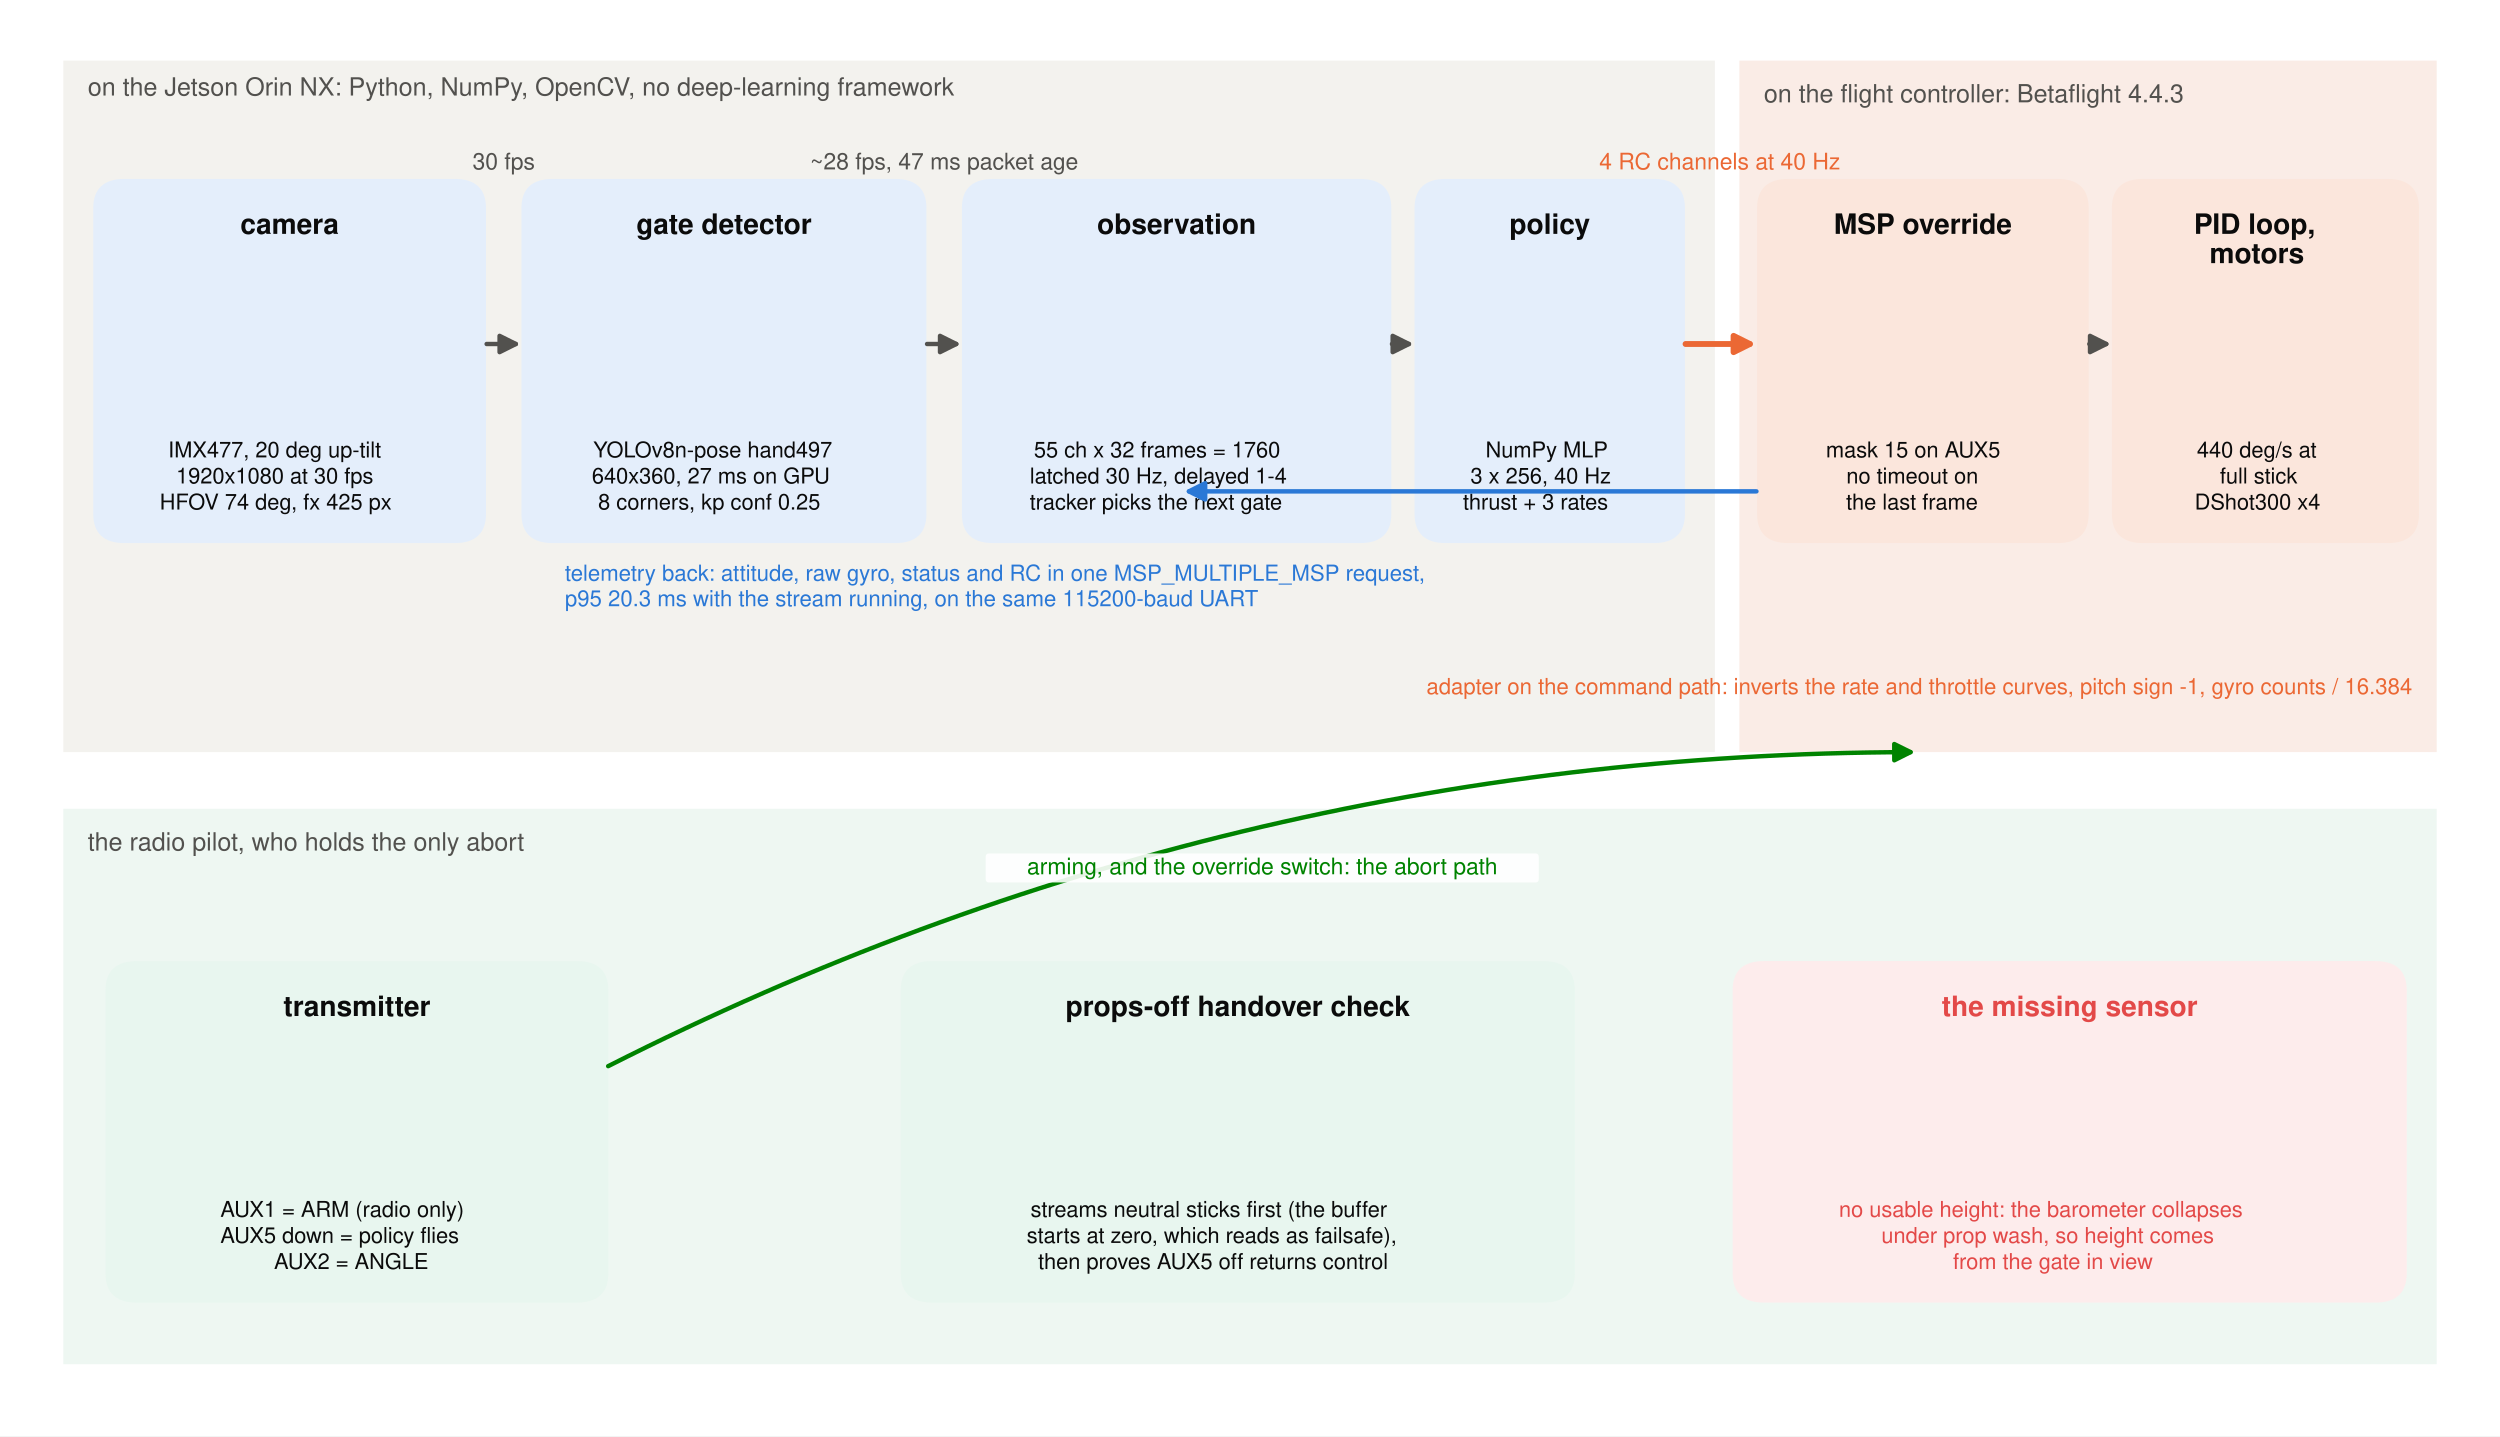
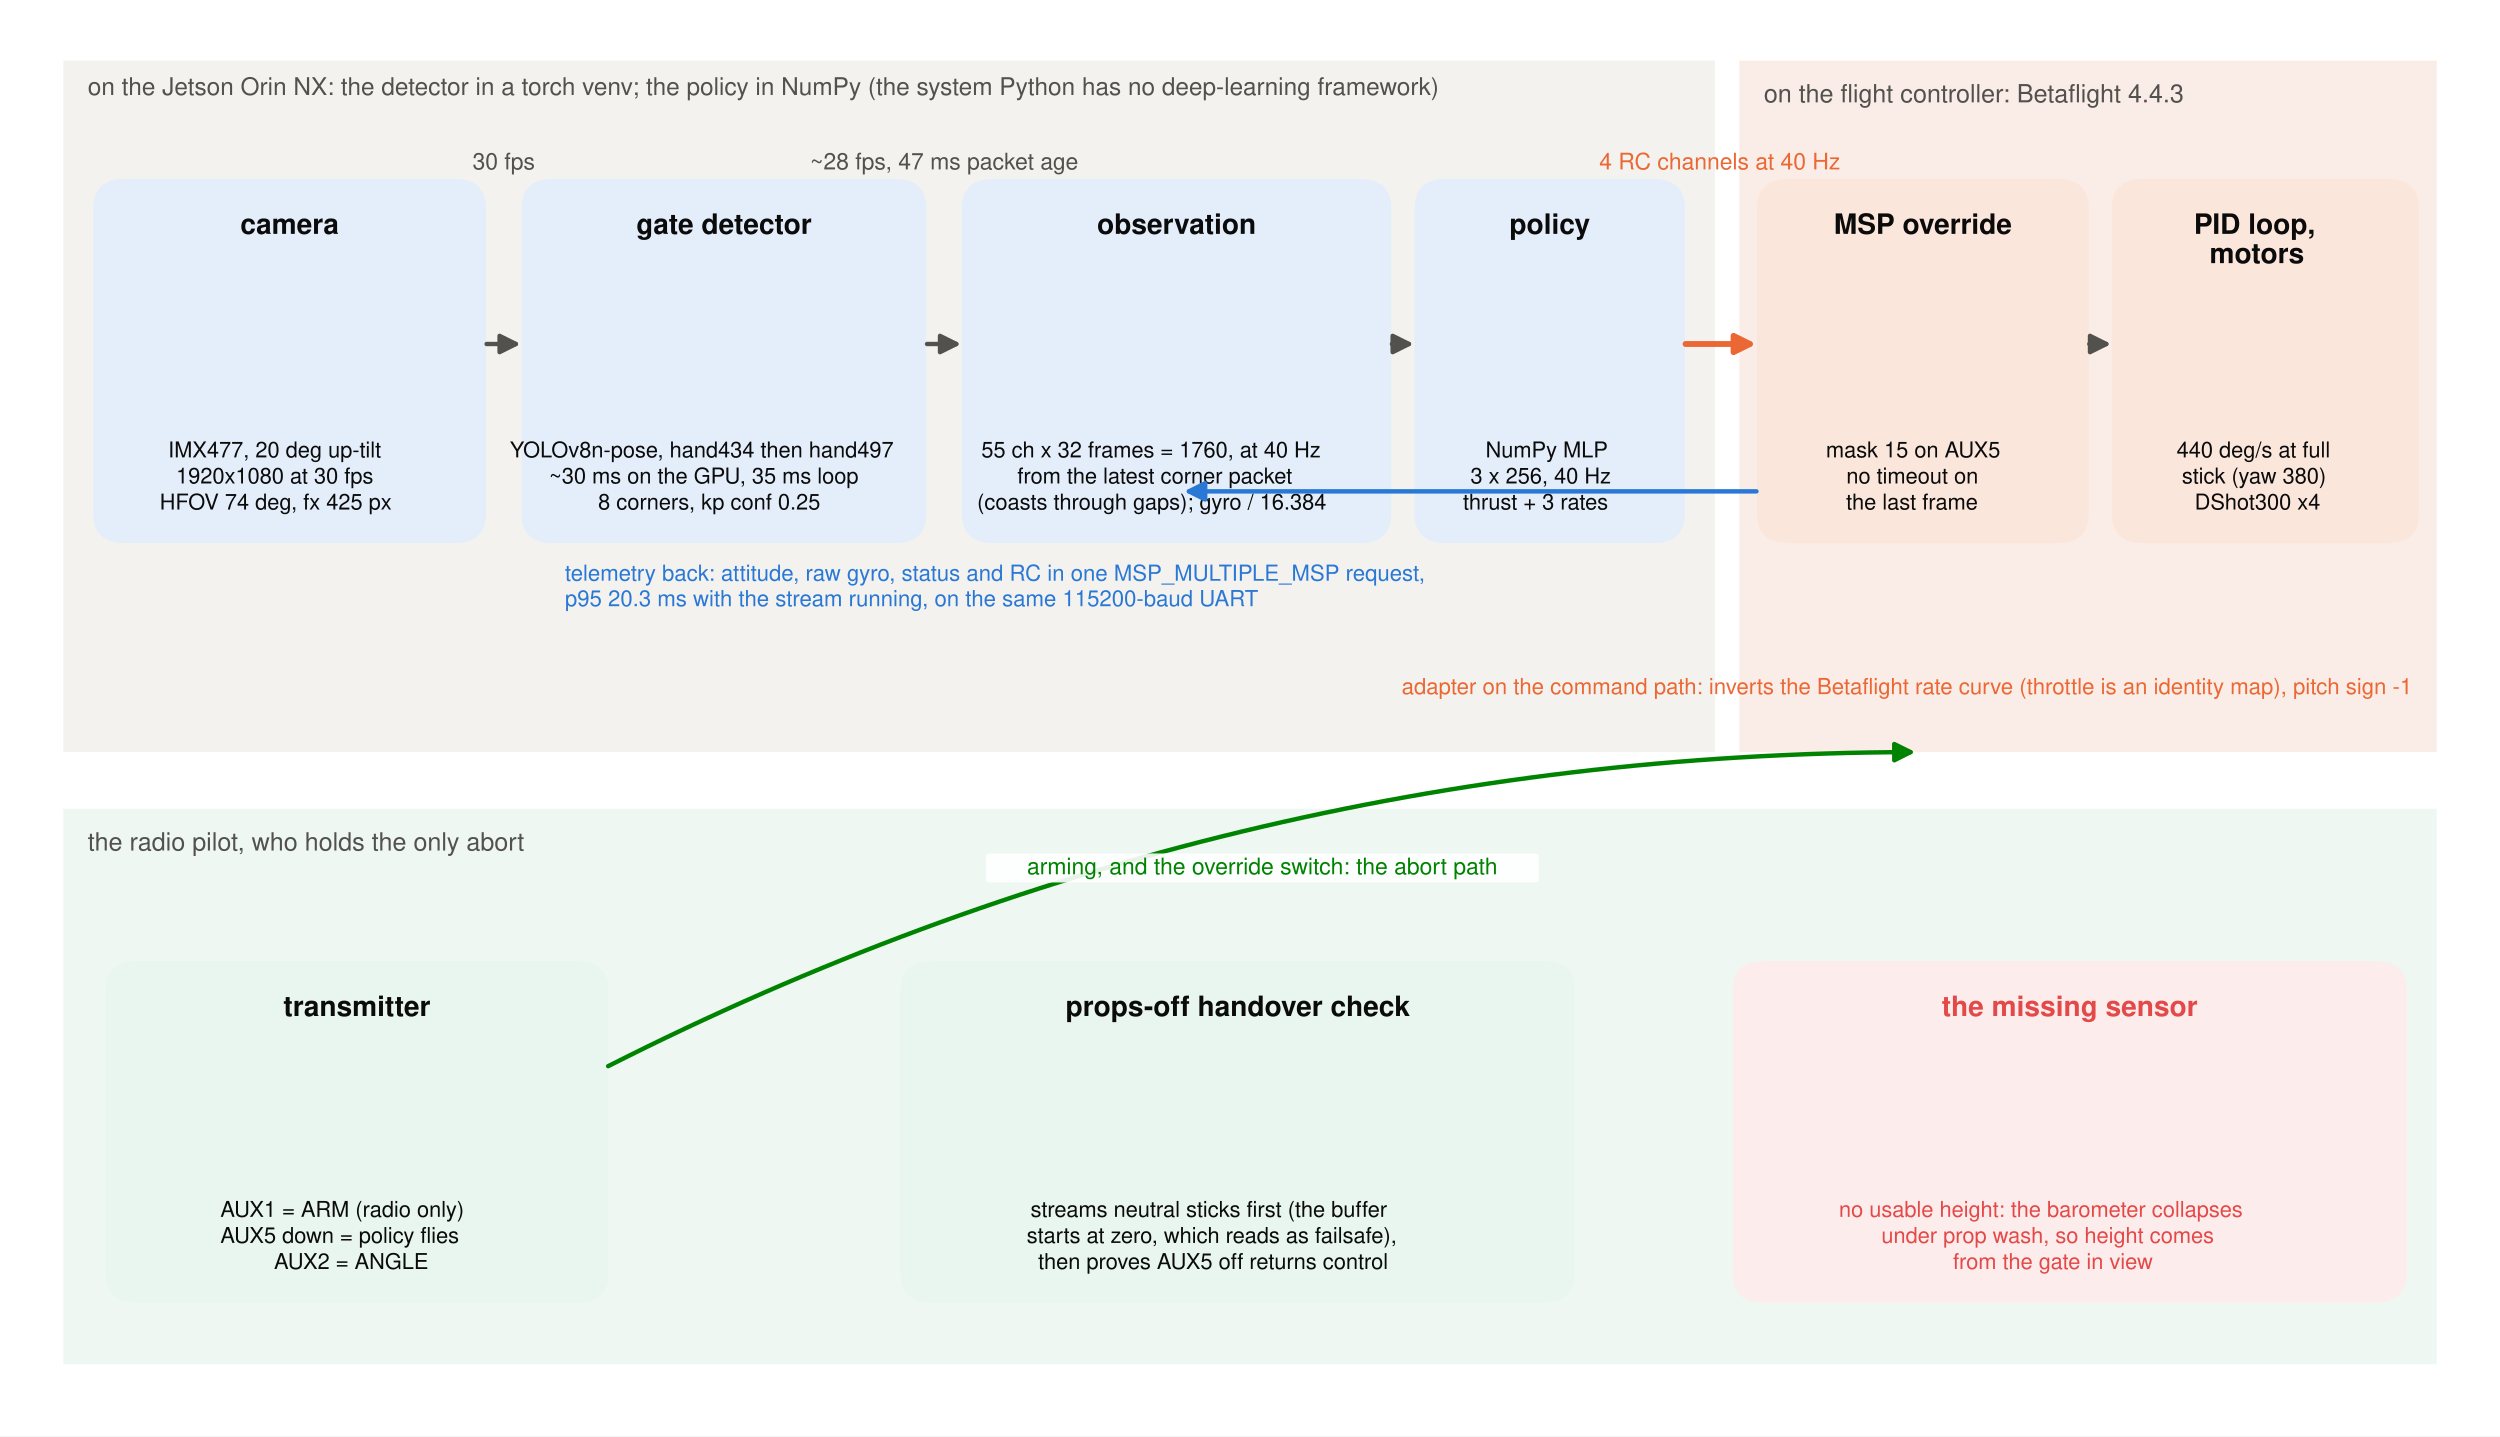
<svg xmlns="http://www.w3.org/2000/svg" width="676.8pt" height="388.8pt" viewBox="0 0 676.8 388.8" version="1.1">
  <defs>
    <style type="text/css">*{stroke-linejoin: round; stroke-linecap: butt}</style>
  </defs>
  <g id="figure_1">
    <g id="patch_1">
      <path d="M -0 388.8  L 676.8 388.8  L 676.8 -0  L -0 -0  z " style="fill: #ffffff" />
    </g>
    <g id="axes_1">
      <g id="patch_2">
-         <path d="M 17.136 203.607  L 464.256 203.607  L 464.256 16.407  L 17.136 16.407  z " clip-path="url(#p675ea868c1)" style="fill: #f3f2ee" />
+         <path d="M 17.136 203.607  L 464.256 203.607  L 464.256 16.407  L 17.136 16.407  z " clip-path="url(#pc35f51367f)" style="fill: #f3f2ee" />
      </g>
      <g id="patch_3">
-         <path d="M 470.88 203.607  L 659.664 203.607  L 659.664 16.407  L 470.88 16.407  z " clip-path="url(#p675ea868c1)" style="fill: #faece6" />
+         <path d="M 470.88 203.607  L 659.664 203.607  L 659.664 16.407  L 470.88 16.407  z " clip-path="url(#pc35f51367f)" style="fill: #faece6" />
      </g>
      <g id="patch_4">
-         <path d="M 17.136 369.325  L 659.664 369.325  L 659.664 218.951  L 17.136 218.951  z " clip-path="url(#p675ea868c1)" style="fill: #eef7f2" />
+         <path d="M 17.136 369.325  L 659.664 369.325  L 659.664 218.951  L 17.136 218.951  z " clip-path="url(#pc35f51367f)" style="fill: #eef7f2" />
      </g>
      <g id="text_1">
-         <text style="fill: #52514e; font: 6.8px 'Helvetica Neue', Helvetica, Arial, sans-serif; text-anchor: start" x="23.76" y="25.87" transform="rotate(-0 23.76 25.86989)">on the Jetson Orin NX: Python, NumPy, OpenCV, no deep-learning framework</text>
+         <text style="fill: #52514e; font: 6.6px 'Helvetica Neue', Helvetica, Arial, sans-serif; text-anchor: start" x="23.76" y="25.718" transform="rotate(-0 23.76 25.71792)">on the Jetson Orin NX: the detector in a torch venv; the policy in NumPy (the system Python has no deep-learning framework)</text>
      </g>
      <g id="text_2">
        <text style="fill: #52514e; font: 6.8px 'Helvetica Neue', Helvetica, Arial, sans-serif; text-anchor: start" x="477.504" y="27.711" transform="rotate(-0 477.504 27.7112)">on the flight controller: Betaflight 4.4.3</text>
      </g>
      <g id="text_3">
        <text style="fill: #52514e; font: 6.8px 'Helvetica Neue', Helvetica, Arial, sans-serif; text-anchor: start" x="23.76" y="230.255" transform="rotate(-0 23.76 230.2555)">the radio pilot, who holds the only abort</text>
      </g>
      <g id="patch_5">
-         <path d="M 33.696 146.526  L 123.12 146.526  Q 131.069 146.526 131.069 139.161  L 131.069 56.302  Q 131.069 48.936 123.12 48.936  L 33.696 48.936  Q 25.747 48.936 25.747 56.302  L 25.747 139.161  Q 25.747 146.526 33.696 146.526  z " clip-path="url(#p675ea868c1)" style="fill: #e4eefb; stroke: #e4eefb; stroke-linejoin: miter" />
+         <path d="M 33.696 146.526  L 123.12 146.526  Q 131.069 146.526 131.069 139.161  L 131.069 56.302  Q 131.069 48.936 123.12 48.936  L 33.696 48.936  Q 25.747 48.936 25.747 56.302  L 25.747 139.161  Q 25.747 146.526 33.696 146.526  z " clip-path="url(#pc35f51367f)" style="fill: #e4eefb; stroke: #e4eefb; stroke-linejoin: miter" />
      </g>
      <g id="patch_6">
-         <path d="M 149.616 146.526  L 242.352 146.526  Q 250.301 146.526 250.301 139.161  L 250.301 56.302  Q 250.301 48.936 242.352 48.936  L 149.616 48.936  Q 141.667 48.936 141.667 56.302  L 141.667 139.161  Q 141.667 146.526 149.616 146.526  z " clip-path="url(#p675ea868c1)" style="fill: #e4eefb; stroke: #e4eefb; stroke-linejoin: miter" />
+         <path d="M 149.616 146.526  L 242.352 146.526  Q 250.301 146.526 250.301 139.161  L 250.301 56.302  Q 250.301 48.936 242.352 48.936  L 149.616 48.936  Q 141.667 48.936 141.667 56.302  L 141.667 139.161  Q 141.667 146.526 149.616 146.526  z " clip-path="url(#pc35f51367f)" style="fill: #e4eefb; stroke: #e4eefb; stroke-linejoin: miter" />
      </g>
      <g id="patch_7">
-         <path d="M 268.848 146.526  L 368.208 146.526  Q 376.157 146.526 376.157 139.161  L 376.157 56.302  Q 376.157 48.936 368.208 48.936  L 268.848 48.936  Q 260.899 48.936 260.899 56.302  L 260.899 139.161  Q 260.899 146.526 268.848 146.526  z " clip-path="url(#p675ea868c1)" style="fill: #e4eefb; stroke: #e4eefb; stroke-linejoin: miter" />
+         <path d="M 268.848 146.526  L 368.208 146.526  Q 376.157 146.526 376.157 139.161  L 376.157 56.302  Q 376.157 48.936 368.208 48.936  L 268.848 48.936  Q 260.899 48.936 260.899 56.302  L 260.899 139.161  Q 260.899 146.526 268.848 146.526  z " clip-path="url(#pc35f51367f)" style="fill: #e4eefb; stroke: #e4eefb; stroke-linejoin: miter" />
      </g>
      <g id="patch_8">
-         <path d="M 391.392 146.526  L 447.696 146.526  Q 455.645 146.526 455.645 139.161  L 455.645 56.302  Q 455.645 48.936 447.696 48.936  L 391.392 48.936  Q 383.443 48.936 383.443 56.302  L 383.443 139.161  Q 383.443 146.526 391.392 146.526  z " clip-path="url(#p675ea868c1)" style="fill: #e4eefb; stroke: #e4eefb; stroke-linejoin: miter" />
+         <path d="M 391.392 146.526  L 447.696 146.526  Q 455.645 146.526 455.645 139.161  L 455.645 56.302  Q 455.645 48.936 447.696 48.936  L 391.392 48.936  Q 383.443 48.936 383.443 56.302  L 383.443 139.161  Q 383.443 146.526 391.392 146.526  z " clip-path="url(#pc35f51367f)" style="fill: #e4eefb; stroke: #e4eefb; stroke-linejoin: miter" />
      </g>
      <g id="patch_9">
-         <path d="M 484.128 146.526  L 556.992 146.526  Q 564.941 146.526 564.941 139.161  L 564.941 56.302  Q 564.941 48.936 556.992 48.936  L 484.128 48.936  Q 476.179 48.936 476.179 56.302  L 476.179 139.161  Q 476.179 146.526 484.128 146.526  z " clip-path="url(#p675ea868c1)" style="fill: #fbe6dc; stroke: #fbe6dc; stroke-linejoin: miter" />
+         <path d="M 484.128 146.526  L 556.992 146.526  Q 564.941 146.526 564.941 139.161  L 564.941 56.302  Q 564.941 48.936 556.992 48.936  L 484.128 48.936  Q 476.179 48.936 476.179 56.302  L 476.179 139.161  Q 476.179 146.526 484.128 146.526  z " clip-path="url(#pc35f51367f)" style="fill: #fbe6dc; stroke: #fbe6dc; stroke-linejoin: miter" />
      </g>
      <g id="patch_10">
-         <path d="M 580.176 146.526  L 646.416 146.526  Q 654.365 146.526 654.365 139.161  L 654.365 56.302  Q 654.365 48.936 646.416 48.936  L 580.176 48.936  Q 572.227 48.936 572.227 56.302  L 572.227 139.161  Q 572.227 146.526 580.176 146.526  z " clip-path="url(#p675ea868c1)" style="fill: #fbe6dc; stroke: #fbe6dc; stroke-linejoin: miter" />
+         <path d="M 580.176 146.526  L 646.416 146.526  Q 654.365 146.526 654.365 139.161  L 654.365 56.302  Q 654.365 48.936 646.416 48.936  L 580.176 48.936  Q 572.227 48.936 572.227 56.302  L 572.227 139.161  Q 572.227 146.526 580.176 146.526  z " clip-path="url(#pc35f51367f)" style="fill: #fbe6dc; stroke: #fbe6dc; stroke-linejoin: miter" />
      </g>
      <g id="text_4">
        <text style="fill: #52514e; font: 6.2px 'Helvetica Neue', Helvetica, Arial, sans-serif; text-anchor: middle" x="136.368" y="45.868" transform="rotate(-0 136.368 45.86754)">30 fps</text>
      </g>
      <g id="text_5">
        <text style="fill: #52514e; font: 6.2px 'Helvetica Neue', Helvetica, Arial, sans-serif; text-anchor: middle" x="255.6" y="45.868" transform="rotate(-0 255.6 45.86754)">~28 fps, 47 ms packet age</text>
      </g>
      <g id="text_6">
        <text style="fill: #eb6834; font: 6.2px 'Helvetica Neue', Helvetica, Arial, sans-serif; text-anchor: middle" x="465.581" y="45.868" transform="rotate(-0 465.5808 45.86754)">4 RC channels at 40 Hz</text>
      </g>
      <g id="text_7">
        <text style="fill: #2a78d6; font: 6px 'Helvetica Neue', Helvetica, Arial, sans-serif" transform="translate(152.928 157.2227)">telemetry back: attitude, raw gyro, status and RC in one MSP_MULTIPLE_MSP request,</text>
        <text style="fill: #2a78d6; font: 6px 'Helvetica Neue', Helvetica, Arial, sans-serif" transform="translate(152.928 164.1082)">p95 20.3 ms with the stream running, on the same 115200-baud UART</text>
      </g>
      <g id="text_8">
-         <text style="fill: #eb6834; font: 6px 'Helvetica Neue', Helvetica, Arial, sans-serif; text-anchor: end" x="653.04" y="187.911" transform="rotate(-0 653.04 187.9112)">adapter on the command path: inverts the rate and throttle curves, pitch sign -1, gyro counts / 16.384</text>
+         <text style="fill: #eb6834; font: 6px 'Helvetica Neue', Helvetica, Arial, sans-serif; text-anchor: end" x="653.04" y="187.911" transform="rotate(-0 653.04 187.9112)">adapter on the command path: inverts the Betaflight rate curve (throttle is an identity map), pitch sign -1</text>
      </g>
      <g id="patch_11">
-         <path d="M 37.008 352.139  L 156.24 352.139  Q 164.189 352.139 164.189 344.774  L 164.189 268.052  Q 164.189 260.687 156.24 260.687  L 37.008 260.687  Q 29.059 260.687 29.059 268.052  L 29.059 344.774  Q 29.059 352.139 37.008 352.139  z " clip-path="url(#p675ea868c1)" style="fill: #e8f6ef; stroke: #e8f6ef; stroke-linejoin: miter" />
+         <path d="M 37.008 352.139  L 156.24 352.139  Q 164.189 352.139 164.189 344.774  L 164.189 268.052  Q 164.189 260.687 156.24 260.687  L 37.008 260.687  Q 29.059 260.687 29.059 268.052  L 29.059 344.774  Q 29.059 352.139 37.008 352.139  z " clip-path="url(#pc35f51367f)" style="fill: #e8f6ef; stroke: #e8f6ef; stroke-linejoin: miter" />
      </g>
      <g id="patch_12">
-         <path d="M 252.288 352.139  L 417.888 352.139  Q 425.837 352.139 425.837 344.774  L 425.837 268.052  Q 425.837 260.687 417.888 260.687  L 252.288 260.687  Q 244.339 260.687 244.339 268.052  L 244.339 344.774  Q 244.339 352.139 252.288 352.139  z " clip-path="url(#p675ea868c1)" style="fill: #e8f6ef; stroke: #e8f6ef; stroke-linejoin: miter" />
+         <path d="M 252.288 352.139  L 417.888 352.139  Q 425.837 352.139 425.837 344.774  L 425.837 268.052  Q 425.837 260.687 417.888 260.687  L 252.288 260.687  Q 244.339 260.687 244.339 268.052  L 244.339 344.774  Q 244.339 352.139 252.288 352.139  z " clip-path="url(#pc35f51367f)" style="fill: #e8f6ef; stroke: #e8f6ef; stroke-linejoin: miter" />
      </g>
      <g id="patch_13">
-         <path d="M 477.504 352.139  L 643.104 352.139  Q 651.053 352.139 651.053 344.774  L 651.053 268.052  Q 651.053 260.687 643.104 260.687  L 477.504 260.687  Q 469.555 260.687 469.555 268.052  L 469.555 344.774  Q 469.555 352.139 477.504 352.139  z " clip-path="url(#p675ea868c1)" style="fill: #fdecec; stroke: #fdecec; stroke-linejoin: miter" />
+         <path d="M 477.504 352.139  L 643.104 352.139  Q 651.053 352.139 651.053 344.774  L 651.053 268.052  Q 651.053 260.687 643.104 260.687  L 477.504 260.687  Q 469.555 260.687 469.555 268.052  L 469.555 344.774  Q 469.555 352.139 477.504 352.139  z " clip-path="url(#pc35f51367f)" style="fill: #fdecec; stroke: #fdecec; stroke-linejoin: miter" />
      </g>
      <g id="text_9">
        <text style="fill: #0b0b0b; font: 600 7.6px 'Helvetica Neue', Helvetica, Arial, sans-serif; text-anchor: middle" x="78.408" y="63.304" transform="rotate(-0 78.408 63.30399)">camera</text>
      </g>
      <g id="text_10">
        <text style="fill: #0b0b0b; font: 5.9px 'Helvetica Neue', Helvetica, Arial, sans-serif" transform="translate(45.51734 123.8236)">IMX477, 20 deg up-tilt</text>
        <text style="fill: #0b0b0b; font: 5.9px 'Helvetica Neue', Helvetica, Arial, sans-serif" transform="translate(47.66762 130.8786)">1920x1080 at 30 fps</text>
        <text style="fill: #0b0b0b; font: 5.9px 'Helvetica Neue', Helvetica, Arial, sans-serif" transform="translate(43.23017 137.9336)">HFOV 74 deg, fx 425 px</text>
      </g>
      <g id="text_11">
        <text style="fill: #0b0b0b; font: 600 7.6px 'Helvetica Neue', Helvetica, Arial, sans-serif; text-anchor: middle" x="195.984" y="63.304" transform="rotate(-0 195.984 63.30399)">gate detector</text>
      </g>
      <g id="text_12">
-         <text style="fill: #0b0b0b; font: 5.9px 'Helvetica Neue', Helvetica, Arial, sans-serif" transform="translate(160.5886 123.8236)">YOLOv8n-pose hand497</text>
-         <text style="fill: #0b0b0b; font: 5.9px 'Helvetica Neue', Helvetica, Arial, sans-serif" transform="translate(160.2263 130.8786)">640x360, 27 ms on GPU</text>
+         <text style="fill: #0b0b0b; font: 5.9px 'Helvetica Neue', Helvetica, Arial, sans-serif" transform="translate(138.0147 123.8236)">YOLOv8n-pose, hand434 then hand497</text>
+         <text style="fill: #0b0b0b; font: 5.9px 'Helvetica Neue', Helvetica, Arial, sans-serif" transform="translate(148.6416 130.8786)">~30 ms on the GPU, 35 ms loop</text>
        <text style="fill: #0b0b0b; font: 5.9px 'Helvetica Neue', Helvetica, Arial, sans-serif" transform="translate(161.9124 137.9336)">8 corners, kp conf 0.25</text>
      </g>
      <g id="text_13">
        <text style="fill: #0b0b0b; font: 600 7.6px 'Helvetica Neue', Helvetica, Arial, sans-serif; text-anchor: middle" x="318.528" y="63.304" transform="rotate(-0 318.528 63.30399)">observation</text>
      </g>
      <g id="text_14">
-         <text style="fill: #0b0b0b; font: 5.9px 'Helvetica Neue', Helvetica, Arial, sans-serif" transform="translate(279.8931 123.8236)">55 ch x 32 frames = 1760</text>
-         <text style="fill: #0b0b0b; font: 5.9px 'Helvetica Neue', Helvetica, Arial, sans-serif" transform="translate(278.7887 130.8786)">latched 30 Hz, delayed 1-4</text>
-         <text style="fill: #0b0b0b; font: 5.9px 'Helvetica Neue', Helvetica, Arial, sans-serif" transform="translate(278.7611 137.9336)">tracker picks the next gate</text>
+         <text style="fill: #0b0b0b; font: 5.9px 'Helvetica Neue', Helvetica, Arial, sans-serif" transform="translate(265.658 123.8236)">55 ch x 32 frames = 1760, at 40 Hz</text>
+         <text style="fill: #0b0b0b; font: 5.9px 'Helvetica Neue', Helvetica, Arial, sans-serif" transform="translate(275.4197 130.8786)">from the latest corner packet</text>
+         <text style="fill: #0b0b0b; font: 5.9px 'Helvetica Neue', Helvetica, Arial, sans-serif" transform="translate(264.514 137.9336)">(coasts through gaps); gyro / 16.384</text>
      </g>
      <g id="text_15">
        <text style="fill: #0b0b0b; font: 600 7.6px 'Helvetica Neue', Helvetica, Arial, sans-serif; text-anchor: middle" x="419.544" y="63.304" transform="rotate(-0 419.544 63.30399)">policy</text>
      </g>
      <g id="text_16">
        <text style="fill: #0b0b0b; font: 5.9px 'Helvetica Neue', Helvetica, Arial, sans-serif" transform="translate(402.1639 123.8236)">NumPy MLP</text>
        <text style="fill: #0b0b0b; font: 5.9px 'Helvetica Neue', Helvetica, Arial, sans-serif" transform="translate(398.0818 130.8786)">3 x 256, 40 Hz</text>
        <text style="fill: #0b0b0b; font: 5.9px 'Helvetica Neue', Helvetica, Arial, sans-serif" transform="translate(396.0519 137.9336)">thrust + 3 rates</text>
      </g>
      <g id="text_17">
        <text style="fill: #0b0b0b; font: 600 7.6px 'Helvetica Neue', Helvetica, Arial, sans-serif; text-anchor: middle" x="520.56" y="63.304" transform="rotate(-0 520.56 63.30399)">MSP override</text>
      </g>
      <g id="text_18">
        <text style="fill: #0b0b0b; font: 5.9px 'Helvetica Neue', Helvetica, Arial, sans-serif" transform="translate(494.3179 123.8236)">mask 15 on AUX5</text>
        <text style="fill: #0b0b0b; font: 5.9px 'Helvetica Neue', Helvetica, Arial, sans-serif" transform="translate(499.8399 130.8786)">no timeout on</text>
        <text style="fill: #0b0b0b; font: 5.9px 'Helvetica Neue', Helvetica, Arial, sans-serif" transform="translate(499.7754 137.9336)">the last frame</text>
      </g>
      <g id="text_19">
        <text style="fill: #0b0b0b; font: 600 7.6px 'Helvetica Neue', Helvetica, Arial, sans-serif" transform="translate(593.932 63.30399)">PID loop,</text>
        <text style="fill: #0b0b0b; font: 600 7.6px 'Helvetica Neue', Helvetica, Arial, sans-serif" transform="translate(598.1631 71.23685)">motors</text>
      </g>
      <g id="text_20">
-         <text style="fill: #0b0b0b; font: 5.9px 'Helvetica Neue', Helvetica, Arial, sans-serif" transform="translate(594.7345 123.8236)">440 deg/s at</text>
-         <text style="fill: #0b0b0b; font: 5.9px 'Helvetica Neue', Helvetica, Arial, sans-serif" transform="translate(600.9682 130.8786)">full stick</text>
+         <text style="fill: #0b0b0b; font: 5.9px 'Helvetica Neue', Helvetica, Arial, sans-serif" transform="translate(589.2498 123.8236)">440 deg/s at full</text>
+         <text style="fill: #0b0b0b; font: 5.9px 'Helvetica Neue', Helvetica, Arial, sans-serif" transform="translate(590.6787 130.8786)">stick (yaw 380)</text>
        <text style="fill: #0b0b0b; font: 5.9px 'Helvetica Neue', Helvetica, Arial, sans-serif" transform="translate(594.1293 137.9336)">DShot300 x4</text>
      </g>
      <g id="text_21">
        <text style="fill: #0b0b0b; font: 600 7.6px 'Helvetica Neue', Helvetica, Arial, sans-serif; text-anchor: middle" x="96.624" y="275.055" transform="rotate(-0 96.624 275.0548)">transmitter</text>
      </g>
      <g id="text_22">
        <text style="fill: #0b0b0b; font: 5.9px 'Helvetica Neue', Helvetica, Arial, sans-serif" transform="translate(59.65405 329.4367)">AUX1 = ARM (radio only)</text>
        <text style="fill: #0b0b0b; font: 5.9px 'Helvetica Neue', Helvetica, Arial, sans-serif" transform="translate(59.65266 336.4917)">AUX5 down = policy flies</text>
        <text style="fill: #0b0b0b; font: 5.9px 'Helvetica Neue', Helvetica, Arial, sans-serif" transform="translate(74.18372 343.5468)">AUX2 = ANGLE</text>
      </g>
      <g id="text_23">
        <text style="fill: #0b0b0b; font: 600 7.6px 'Helvetica Neue', Helvetica, Arial, sans-serif; text-anchor: middle" x="335.088" y="275.055" transform="rotate(-0 335.088 275.0548)">props-off handover check</text>
      </g>
      <g id="text_24">
        <text style="fill: #0b0b0b; font: 5.9px 'Helvetica Neue', Helvetica, Arial, sans-serif" transform="translate(278.9933 329.4367)">streams neutral sticks first (the buffer</text>
        <text style="fill: #0b0b0b; font: 5.9px 'Helvetica Neue', Helvetica, Arial, sans-serif" transform="translate(277.9502 336.4917)">starts at zero, which reads as failsafe),</text>
        <text style="fill: #0b0b0b; font: 5.9px 'Helvetica Neue', Helvetica, Arial, sans-serif" transform="translate(281.0316 343.5468)">then proves AUX5 off returns control</text>
      </g>
      <g id="text_25">
        <text style="fill: #e34948; font: 600 7.6px 'Helvetica Neue', Helvetica, Arial, sans-serif; text-anchor: middle" x="560.304" y="275.055" transform="rotate(-0 560.304 275.0548)">the missing sensor</text>
      </g>
      <g id="text_26">
        <text style="fill: #e34948; font: 5.9px 'Helvetica Neue', Helvetica, Arial, sans-serif" transform="translate(497.8414 329.4367)">no usable height: the barometer collapses</text>
        <text style="fill: #e34948; font: 5.9px 'Helvetica Neue', Helvetica, Arial, sans-serif" transform="translate(509.3179 336.4917)">under prop wash, so height comes</text>
        <text style="fill: #e34948; font: 5.9px 'Helvetica Neue', Helvetica, Arial, sans-serif" transform="translate(528.7146 343.5468)">from the gate in view</text>
      </g>
      <g id="patch_14">
-         <path d="M 131.746 93.128  Q 136.368 93.128 139.649 93.128  " clip-path="url(#p675ea868c1)" style="fill: none; stroke: #52514e; stroke-width: 1.2; stroke-linecap: round" />
-         <path d="M 135.249 90.928  L 139.649 93.128  L 135.249 95.328  z " clip-path="url(#p675ea868c1)" style="fill: #52514e; stroke: #52514e; stroke-width: 1.2; stroke-linecap: round" />
+         <path d="M 131.746 93.128  Q 136.368 93.128 139.649 93.128  " clip-path="url(#pc35f51367f)" style="fill: none; stroke: #52514e; stroke-width: 1.2; stroke-linecap: round" />
+         <path d="M 135.249 90.928  L 139.649 93.128  L 135.249 95.328  z " clip-path="url(#pc35f51367f)" style="fill: #52514e; stroke: #52514e; stroke-width: 1.2; stroke-linecap: round" />
      </g>
      <g id="patch_15">
-         <path d="M 250.978 93.128  Q 255.6 93.128 258.881 93.128  " clip-path="url(#p675ea868c1)" style="fill: none; stroke: #52514e; stroke-width: 1.2; stroke-linecap: round" />
-         <path d="M 254.481 90.928  L 258.881 93.128  L 254.481 95.328  z " clip-path="url(#p675ea868c1)" style="fill: #52514e; stroke: #52514e; stroke-width: 1.2; stroke-linecap: round" />
+         <path d="M 250.978 93.128  Q 255.6 93.128 258.881 93.128  " clip-path="url(#pc35f51367f)" style="fill: none; stroke: #52514e; stroke-width: 1.2; stroke-linecap: round" />
+         <path d="M 254.481 90.928  L 258.881 93.128  L 254.481 95.328  z " clip-path="url(#pc35f51367f)" style="fill: #52514e; stroke: #52514e; stroke-width: 1.2; stroke-linecap: round" />
      </g>
      <g id="patch_16">
-         <path d="M 376.836 93.128  Q 379.801 93.128 381.424 93.128  " clip-path="url(#p675ea868c1)" style="fill: none; stroke: #52514e; stroke-width: 1.2; stroke-linecap: round" />
-         <path d="M 377.024 90.928  L 381.424 93.128  L 377.024 95.328  z " clip-path="url(#p675ea868c1)" style="fill: #52514e; stroke: #52514e; stroke-width: 1.2; stroke-linecap: round" />
+         <path d="M 376.836 93.128  Q 379.801 93.128 381.424 93.128  " clip-path="url(#pc35f51367f)" style="fill: none; stroke: #52514e; stroke-width: 1.2; stroke-linecap: round" />
+         <path d="M 377.024 90.928  L 381.424 93.128  L 377.024 95.328  z " clip-path="url(#pc35f51367f)" style="fill: #52514e; stroke: #52514e; stroke-width: 1.2; stroke-linecap: round" />
      </g>
      <g id="patch_17">
-         <path d="M 456.321 93.128  Q 465.913 93.128 473.716 93.128  " clip-path="url(#p675ea868c1)" style="fill: none; stroke: #eb6834; stroke-width: 1.6; stroke-linecap: round" />
-         <path d="M 469.316 90.928  L 473.716 93.128  L 469.316 95.328  z " clip-path="url(#p675ea868c1)" style="fill: #eb6834; stroke: #eb6834; stroke-width: 1.6; stroke-linecap: round" />
+         <path d="M 456.321 93.128  Q 465.913 93.128 473.716 93.128  " clip-path="url(#pc35f51367f)" style="fill: none; stroke: #eb6834; stroke-width: 1.6; stroke-linecap: round" />
+         <path d="M 469.316 90.928  L 473.716 93.128  L 469.316 95.328  z " clip-path="url(#pc35f51367f)" style="fill: #eb6834; stroke: #eb6834; stroke-width: 1.6; stroke-linecap: round" />
      </g>
      <g id="patch_18">
-         <path d="M 565.62 93.128  Q 568.585 93.128 570.208 93.128  " clip-path="url(#p675ea868c1)" style="fill: none; stroke: #52514e; stroke-width: 1.2; stroke-linecap: round" />
-         <path d="M 565.808 90.928  L 570.208 93.128  L 565.808 95.328  z " clip-path="url(#p675ea868c1)" style="fill: #52514e; stroke: #52514e; stroke-width: 1.2; stroke-linecap: round" />
+         <path d="M 565.62 93.128  Q 568.585 93.128 570.208 93.128  " clip-path="url(#pc35f51367f)" style="fill: none; stroke: #52514e; stroke-width: 1.2; stroke-linecap: round" />
+         <path d="M 565.808 90.928  L 570.208 93.128  L 565.808 95.328  z " clip-path="url(#pc35f51367f)" style="fill: #52514e; stroke: #52514e; stroke-width: 1.2; stroke-linecap: round" />
      </g>
      <g id="patch_19">
-         <path d="M 475.5 133.023  Q 398.013 133.023 321.867 133.023  " clip-path="url(#p675ea868c1)" style="fill: none; stroke: #2a78d6; stroke-width: 1.2; stroke-linecap: round" />
-         <path d="M 326.267 135.223  L 321.867 133.023  L 326.267 130.823  z " clip-path="url(#p675ea868c1)" style="fill: #2a78d6; stroke: #2a78d6; stroke-width: 1.2; stroke-linecap: round" />
+         <path d="M 475.5 133.023  Q 398.013 133.023 321.867 133.023  " clip-path="url(#pc35f51367f)" style="fill: none; stroke: #2a78d6; stroke-width: 1.2; stroke-linecap: round" />
+         <path d="M 326.267 135.223  L 321.867 133.023  L 326.267 130.823  z " clip-path="url(#pc35f51367f)" style="fill: #2a78d6; stroke: #2a78d6; stroke-width: 1.2; stroke-linecap: round" />
      </g>
      <g id="patch_20">
-         <path d="M 164.647 288.629  Q 331.509 204.099 517.218 203.613  " clip-path="url(#p675ea868c1)" style="fill: none; stroke: #008300; stroke-width: 1.2; stroke-linecap: round" />
-         <path d="M 512.812 201.424  L 517.218 203.613  L 512.824 205.824  z " clip-path="url(#p675ea868c1)" style="fill: #008300; stroke: #008300; stroke-width: 1.2; stroke-linecap: round" />
+         <path d="M 164.647 288.629  Q 331.509 204.099 517.218 203.613  " clip-path="url(#pc35f51367f)" style="fill: none; stroke: #008300; stroke-width: 1.2; stroke-linecap: round" />
+         <path d="M 512.812 201.424  L 517.218 203.613  L 512.824 205.824  z " clip-path="url(#pc35f51367f)" style="fill: #008300; stroke: #008300; stroke-width: 1.2; stroke-linecap: round" />
      </g>
      <g id="text_27">
        <g id="patch_21">
          <path d="M 267.777 238.908  L 415.647 238.908  Q 416.577 238.908 416.577 237.978  L 416.577 231.977  Q 416.577 231.047 415.647 231.047  L 267.777 231.047  Q 266.847 231.047 266.847 231.977  L 266.847 237.978  Q 266.847 238.908 267.777 238.908  z " style="fill: #ffffff; opacity: 0.9" />
        </g>
        <text style="fill: #008300; font: 6.2px 'Helvetica Neue', Helvetica, Arial, sans-serif; text-anchor: middle" x="341.712" y="236.688" transform="rotate(-0 341.712 236.6883)">arming, and the override switch: the abort path</text>
      </g>
    </g>
  </g>
  <defs>
-     <clipPath id="p675ea868c1">
+     <clipPath id="pc35f51367f">
      <rect x="7.2" y="7.2" width="662.4" height="374.4" />
    </clipPath>
  </defs>
</svg>
